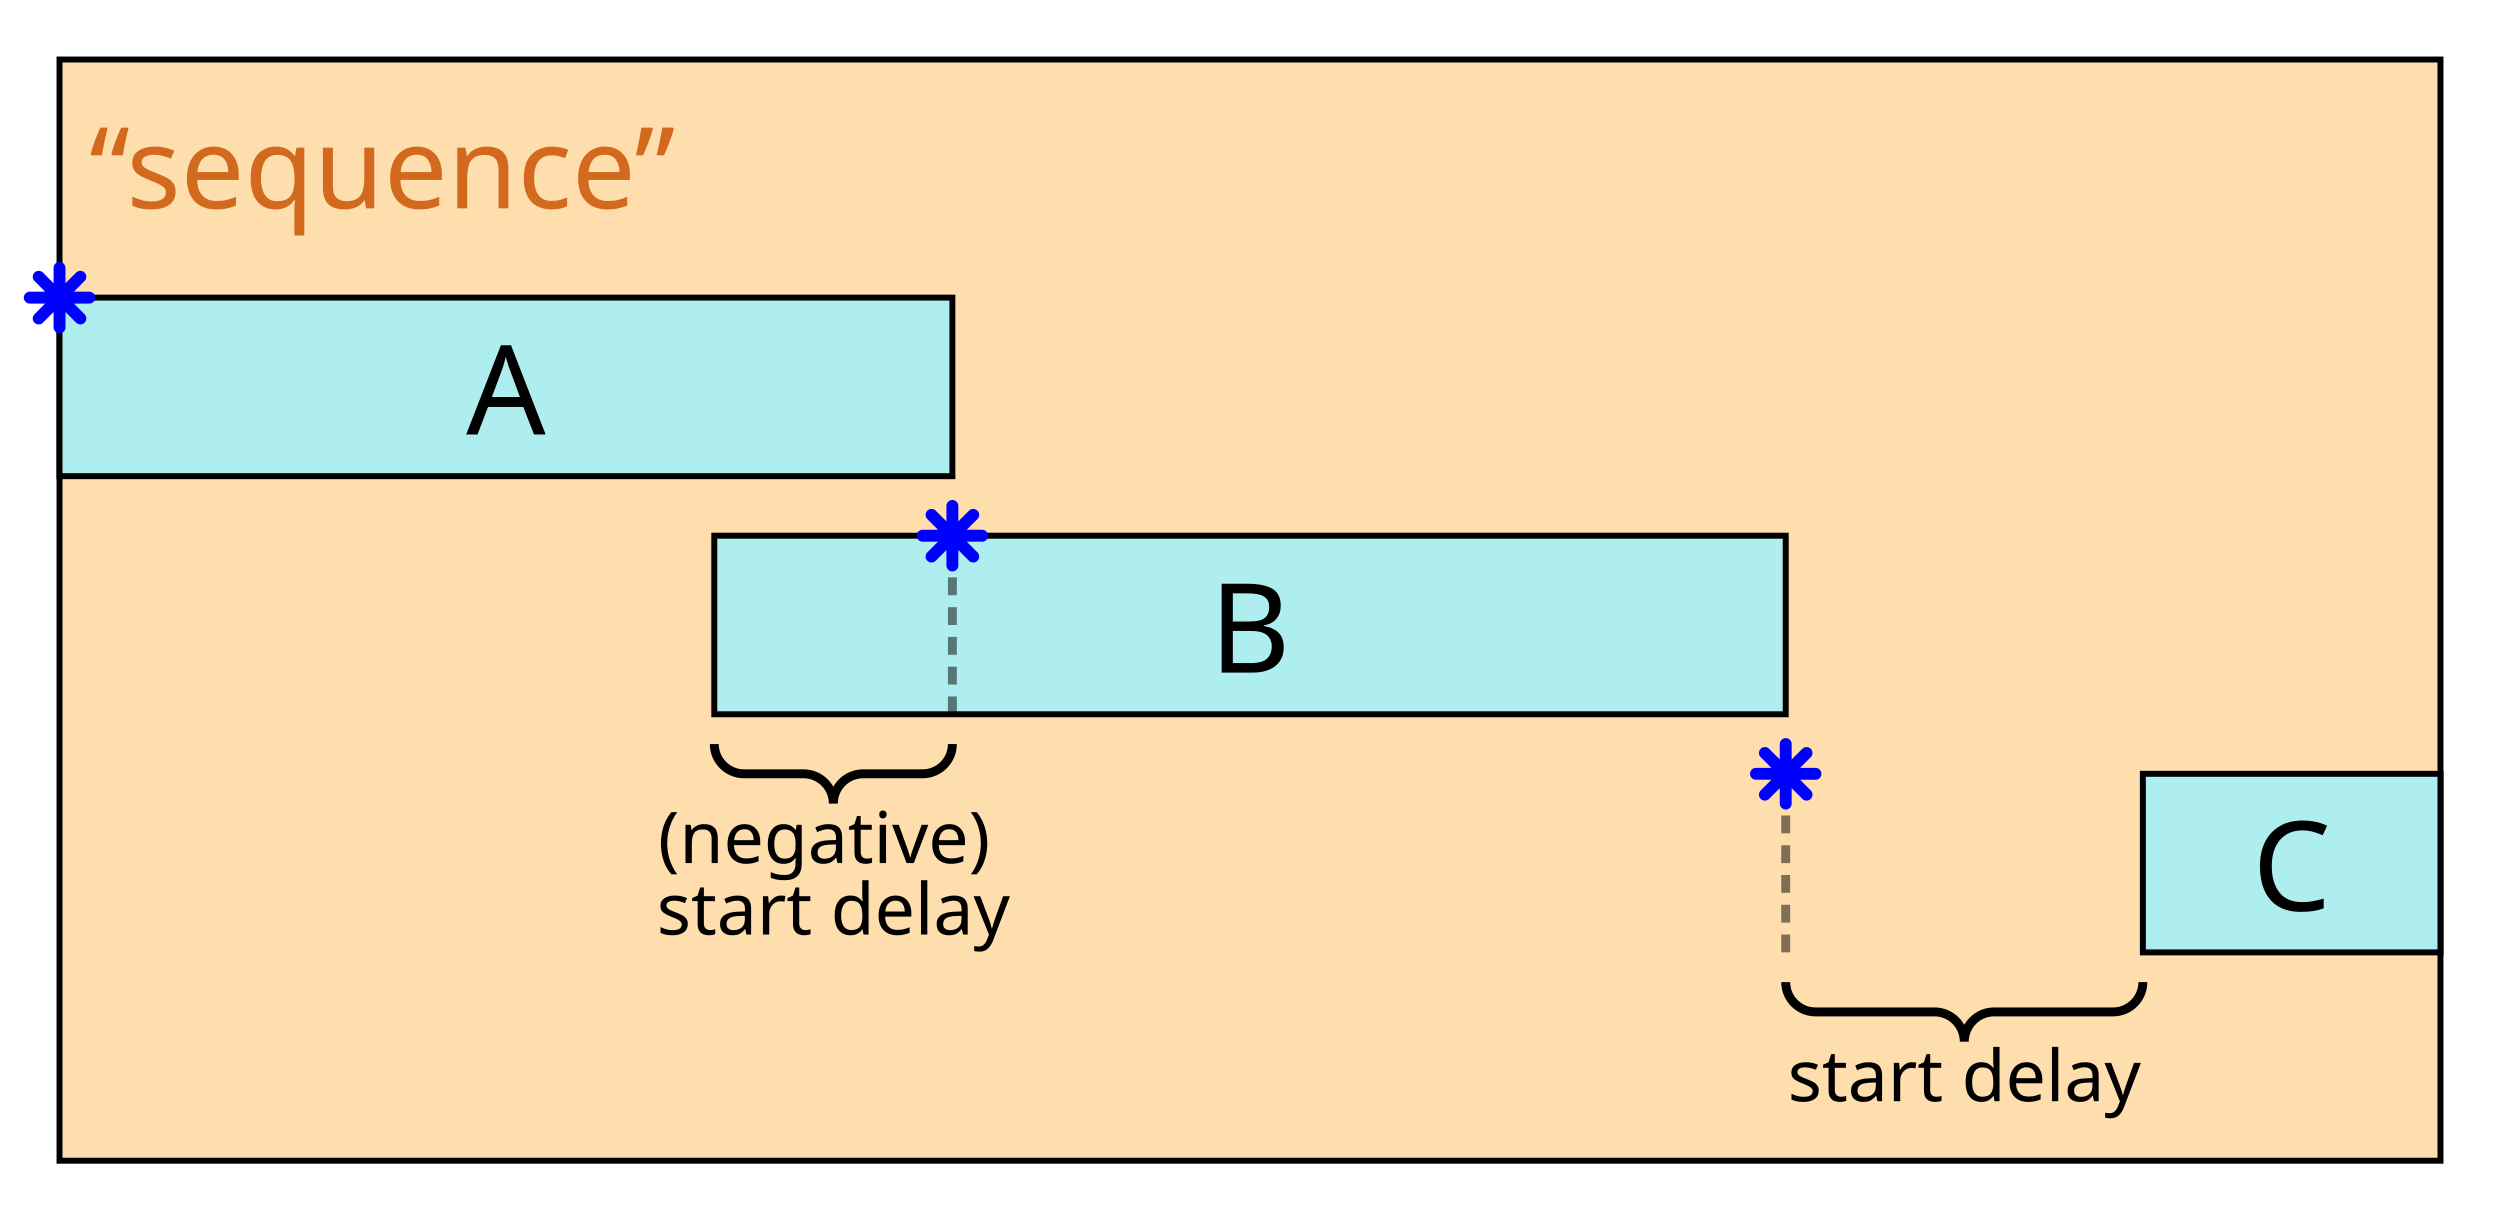
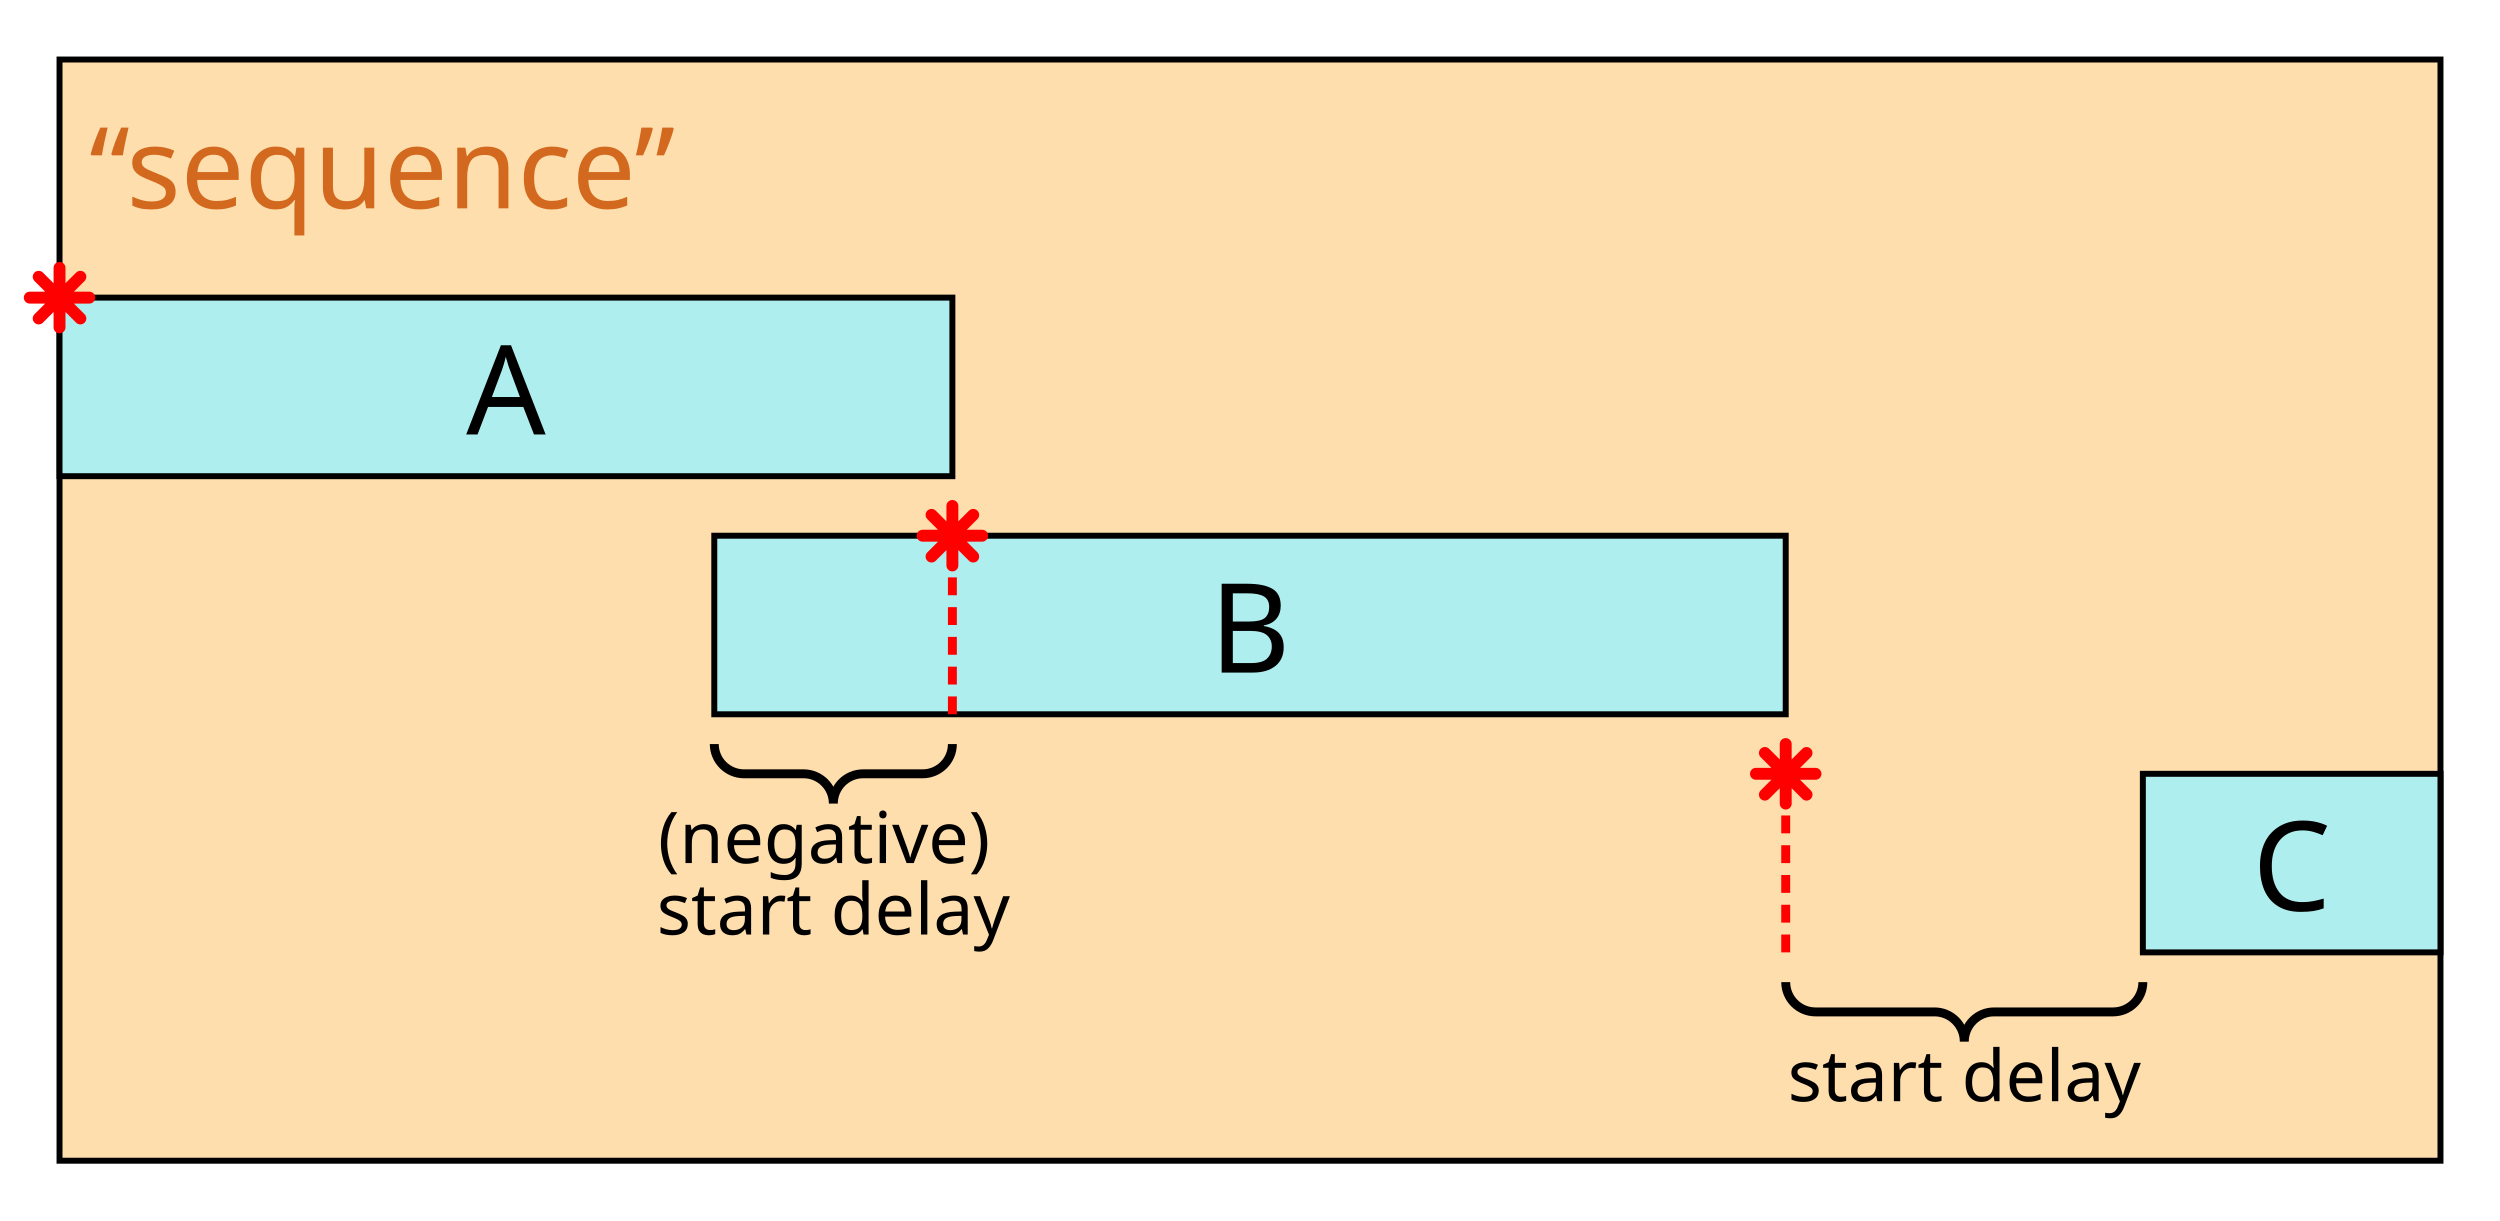
<svg xmlns="http://www.w3.org/2000/svg" xmlns:xlink="http://www.w3.org/1999/xlink" width="100%" height="100%" viewBox="0 0 420 205">
  <defs>
    <style type="text/css">
    svg {
      font-size: 19px;
      font-family: sans-serif;
    }

    .line, .arrowLine {
      stroke: black;
      stroke-width: 1.5;
      fill: none;
    }
		.dashLine {
- 			opacity: .5;
			stroke-dasharray: 3 2;
- 		  stroke: #000;
+ 		  stroke: red;
      fill: none;
      stroke-width: 1.5;
		}
    .seqGroupSpan  {
      fill: navajowhite;
      stroke: black;
    }
    .activeSpan  {
      stroke: black;
      fill: paleturquoise;
    }
    .animLabel {
      fill: black;
      text-anchor: middle;
      font-size: 1.1em;
    }
    .seqGroupParams {
      fill: chocolate;
    }
    .startTimeStar {
-       stroke: blue;
+       stroke: red;
      stroke-linecap: round;
      stroke-width: 2;
      fill: none;
    }
		.delayLabel {
			text-anchor: middle;
			font-size: 12px;
		}
    </style>
    <path d="M-3.5-3.5l7 7M3.5-3.5l-7 7M0-5v10M-5 0h10" class="startTimeStar" id="star" />
  </defs>
  <g transform="translate(10 10)">
    <rect width="400" height="185" class="seqGroupSpan" />
    <text x="5" y="25" class="seqGroupParams">“sequence”</text>
    <g transform="translate(0 40)">
      <rect width="150" height="30" class="activeSpan" />
      <text x="75" y="1.1em" class="animLabel">A</text>
    </g>
    <g transform="translate(0 80)">
      <rect x="110" width="180" height="30" class="activeSpan" />
      <text x="200" y="1.1em" class="animLabel">B</text>
    </g>
    <path d="M150,110v-30M290,150v-30" class="dashLine" />
    <path d="M110,115a5,5,0,0,0,5,5h10a5,5,0,0,1,5,5a5,5,0,0,1,5-5h10a5,5,0,0,0,5-5" class="line" />
    <text x="130" y="135" class="delayLabel">(negative)
      <tspan x="130" dy="1em">start delay</tspan>
    </text>
    <g transform="translate(0 120)">
      <rect x="350" width="50" height="30" class="activeSpan" />
      <text x="375" y="1.1em" class="animLabel">C</text>
    </g>
    <path d="M290,155a5,5,0,0,0,5,5h20a5,5,0,0,1,5,5a5,5,0,0,1,5-5h20a5,5,0,0,0,5-5" class="line" />
    <text x="320" y="175" class="delayLabel">start delay</text>
    <use xlink:href="#star" x="0" y="40" />
    <use xlink:href="#star" x="150" y="80" />
    <use xlink:href="#star" x="290" y="120" />
  </g>
</svg>
